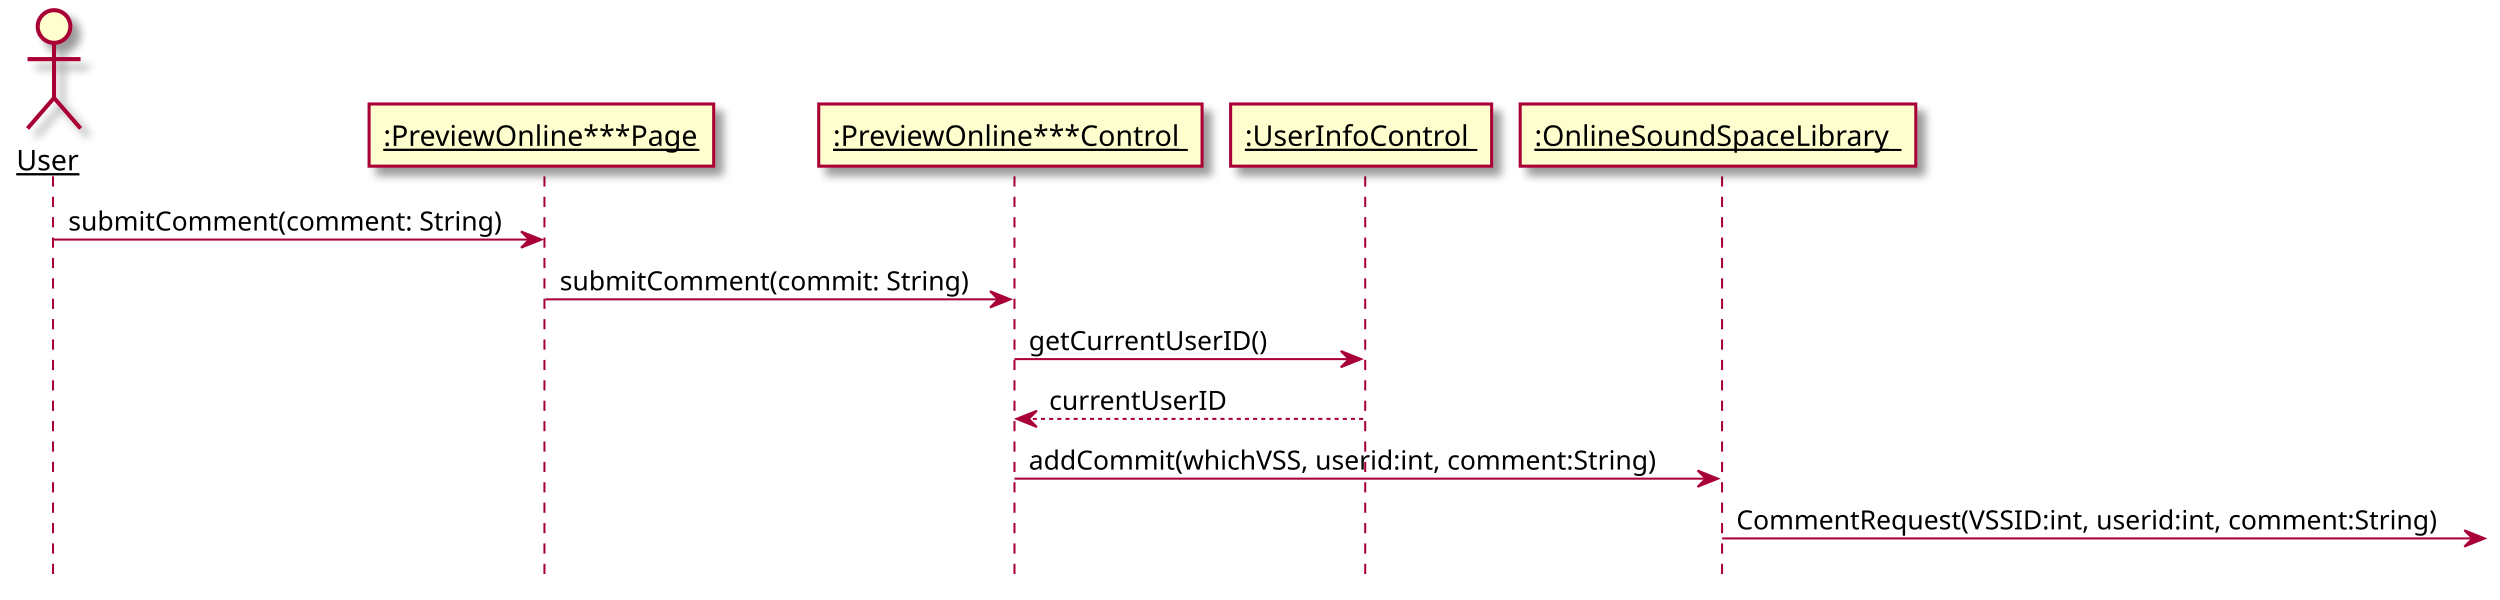
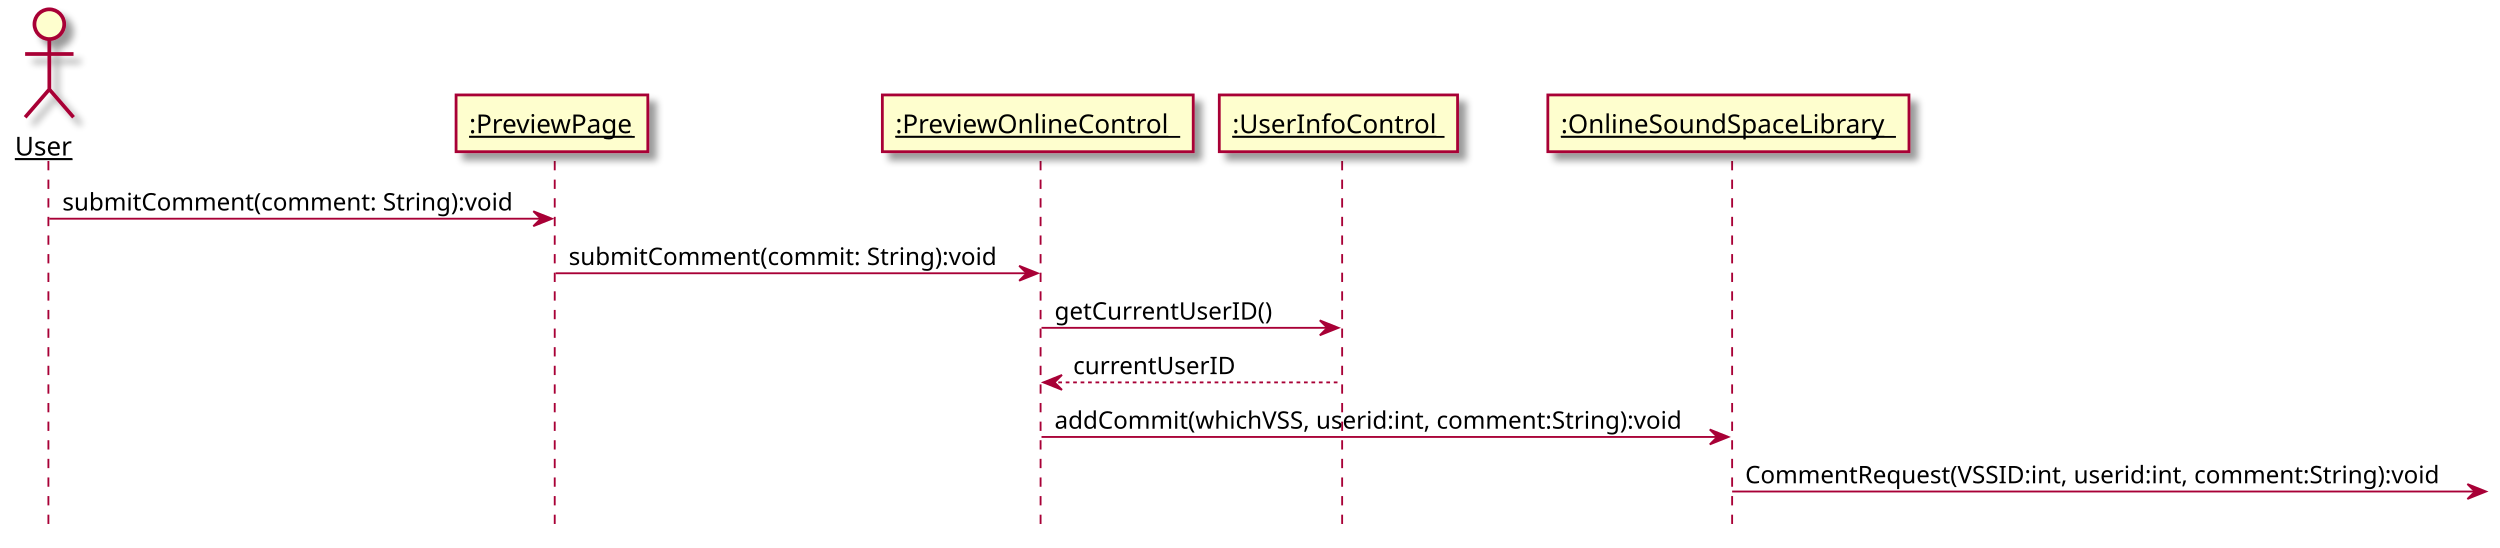
- <svg xmlns="http://www.w3.org/2000/svg" contentScriptType="application/ecmascript" contentStyleType="text/css" height="294px" preserveAspectRatio="none" style="width:1226px;height:294px;" version="1.1" viewBox="0 0 1226 294" width="1226px" zoomAndPan="magnify">
+ <svg xmlns="http://www.w3.org/2000/svg" contentScriptType="application/ecmascript" contentStyleType="text/css" height="294px" preserveAspectRatio="none" style="width:1343px;height:294px;" version="1.1" viewBox="0 0 1343 294" width="1343px" zoomAndPan="magnify">
  <defs>
-     <filter height="300%" id="fbyw1bu84ynd8" width="300%" x="-1" y="-1">
+     <filter height="300%" id="f4untnjyvi0rt" width="300%" x="-1" y="-1">
      <feGaussianBlur result="blurOut" stdDeviation="2.0" />
      <feColorMatrix in="blurOut" result="blurOut2" type="matrix" values="0 0 0 0 0 0 0 0 0 0 0 0 0 0 0 0 0 0 .4 0" />
      <feOffset dx="4.0" dy="4.0" in="blurOut2" result="blurOut3" />
      <feBlend in="SourceGraphic" in2="blurOut3" mode="normal" />
    </filter>
  </defs>
  <g>
    <line style="stroke: #A80036; stroke-width: 1.0; stroke-dasharray: 5.0,5.0;" x1="26" x2="26" y1="86.488" y2="282.352" />
-     <line style="stroke: #A80036; stroke-width: 1.0; stroke-dasharray: 5.0,5.0;" x1="267" x2="267" y1="86.488" y2="282.352" />
-     <line style="stroke: #A80036; stroke-width: 1.0; stroke-dasharray: 5.0,5.0;" x1="497.5" x2="497.5" y1="86.488" y2="282.352" />
-     <line style="stroke: #A80036; stroke-width: 1.0; stroke-dasharray: 5.0,5.0;" x1="669.5" x2="669.5" y1="86.488" y2="282.352" />
-     <line style="stroke: #A80036; stroke-width: 1.0; stroke-dasharray: 5.0,5.0;" x1="844.5" x2="844.5" y1="86.488" y2="282.352" />
+     <line style="stroke: #A80036; stroke-width: 1.0; stroke-dasharray: 5.0,5.0;" x1="298" x2="298" y1="86.488" y2="282.352" />
+     <line style="stroke: #A80036; stroke-width: 1.0; stroke-dasharray: 5.0,5.0;" x1="559" x2="559" y1="86.488" y2="282.352" />
+     <line style="stroke: #A80036; stroke-width: 1.0; stroke-dasharray: 5.0,5.0;" x1="721" x2="721" y1="86.488" y2="282.352" />
+     <line style="stroke: #A80036; stroke-width: 1.0; stroke-dasharray: 5.0,5.0;" x1="930.5" x2="930.5" y1="86.488" y2="282.352" />
    <text fill="#000000" font-family="sans-serif" font-size="14" lengthAdjust="spacingAndGlyphs" text-decoration="underline" textLength="31" x="8" y="83.535">User</text>
    <line style="stroke: #000000; stroke-width: 1.0;" x1="8" x2="39" y1="85.535" y2="85.535" />
-     <ellipse cx="26.5" cy="13" fill="#FEFECE" filter="url(#fbyw1bu84ynd8)" rx="8" ry="8" style="stroke: #A80036; stroke-width: 2.0;" />
-     <path d="M26.5,21 L26.5,48 M13.5,29 L39.5,29 M26.5,48 L13.5,63 M26.5,48 L39.5,63 " fill="none" filter="url(#fbyw1bu84ynd8)" style="stroke: #A80036; stroke-width: 2.0;" />
-     <rect fill="#FEFECE" filter="url(#fbyw1bu84ynd8)" height="30.488" style="stroke: #A80036; stroke-width: 1.5;" width="169" x="181" y="51" />
-     <text fill="#000000" font-family="sans-serif" font-size="14" lengthAdjust="spacingAndGlyphs" text-decoration="underline" textLength="155" x="188" y="71.535">:PreviewOnline***Page</text>
-     <line style="stroke: #000000; stroke-width: 1.0;" x1="188" x2="343" y1="73.535" y2="73.535" />
-     <rect fill="#FEFECE" filter="url(#fbyw1bu84ynd8)" height="30.488" style="stroke: #A80036; stroke-width: 1.5;" width="188" x="401.5" y="51" />
-     <text fill="#000000" font-family="sans-serif" font-size="14" lengthAdjust="spacingAndGlyphs" text-decoration="underline" textLength="174" x="408.5" y="71.535">:PreviewOnline***Control</text>
-     <line style="stroke: #000000; stroke-width: 1.0;" x1="408.5" x2="582.5" y1="73.535" y2="73.535" />
-     <rect fill="#FEFECE" filter="url(#fbyw1bu84ynd8)" height="30.488" style="stroke: #A80036; stroke-width: 1.5;" width="128" x="603.5" y="51" />
-     <text fill="#000000" font-family="sans-serif" font-size="14" lengthAdjust="spacingAndGlyphs" text-decoration="underline" textLength="114" x="610.5" y="71.535">:UserInfoControl</text>
-     <line style="stroke: #000000; stroke-width: 1.0;" x1="610.5" x2="724.5" y1="73.535" y2="73.535" />
-     <rect fill="#FEFECE" filter="url(#fbyw1bu84ynd8)" height="30.488" style="stroke: #A80036; stroke-width: 1.5;" width="194" x="745.5" y="51" />
-     <text fill="#000000" font-family="sans-serif" font-size="14" lengthAdjust="spacingAndGlyphs" text-decoration="underline" textLength="180" x="752.5" y="71.535">:OnlineSoundSpaceLibrary</text>
-     <line style="stroke: #000000; stroke-width: 1.0;" x1="752.5" x2="932.5" y1="73.535" y2="73.535" />
-     <polygon fill="#A80036" points="255.5,113.488,265.5,117.488,255.5,121.488,259.5,117.488" style="stroke: #A80036; stroke-width: 1.0;" />
-     <line style="stroke: #A80036; stroke-width: 1.0;" x1="26.5" x2="261.5" y1="117.488" y2="117.488" />
-     <text fill="#000000" font-family="sans-serif" font-size="13" lengthAdjust="spacingAndGlyphs" textLength="217" x="33.5" y="113.057">submitComment(comment: String)</text>
-     <polygon fill="#A80036" points="485.5,142.799,495.5,146.799,485.5,150.799,489.5,146.799" style="stroke: #A80036; stroke-width: 1.0;" />
-     <line style="stroke: #A80036; stroke-width: 1.0;" x1="267.5" x2="491.5" y1="146.799" y2="146.799" />
-     <text fill="#000000" font-family="sans-serif" font-size="13" lengthAdjust="spacingAndGlyphs" textLength="206" x="274.5" y="142.367">submitComment(commit: String)</text>
-     <polygon fill="#A80036" points="657.5,172.109,667.5,176.109,657.5,180.109,661.5,176.109" style="stroke: #A80036; stroke-width: 1.0;" />
-     <line style="stroke: #A80036; stroke-width: 1.0;" x1="497.5" x2="663.5" y1="176.109" y2="176.109" />
-     <text fill="#000000" font-family="sans-serif" font-size="13" lengthAdjust="spacingAndGlyphs" textLength="117" x="504.5" y="171.678">getCurrentUserID()</text>
-     <polygon fill="#A80036" points="508.5,201.42,498.5,205.42,508.5,209.42,504.5,205.42" style="stroke: #A80036; stroke-width: 1.0;" />
-     <line style="stroke: #A80036; stroke-width: 1.0; stroke-dasharray: 2.0,2.0;" x1="502.5" x2="668.5" y1="205.42" y2="205.42" />
-     <text fill="#000000" font-family="sans-serif" font-size="13" lengthAdjust="spacingAndGlyphs" textLength="87" x="514.5" y="200.988">currentUserID</text>
-     <polygon fill="#A80036" points="832.5,230.731,842.5,234.731,832.5,238.731,836.5,234.731" style="stroke: #A80036; stroke-width: 1.0;" />
-     <line style="stroke: #A80036; stroke-width: 1.0;" x1="497.5" x2="838.5" y1="234.731" y2="234.731" />
-     <text fill="#000000" font-family="sans-serif" font-size="13" lengthAdjust="spacingAndGlyphs" textLength="316" x="504.5" y="230.299">addCommit(whichVSS, userid:int, comment:String)</text>
-     <polygon fill="#A80036" points="1208.5,260.041,1218.5,264.041,1208.5,268.041,1212.5,264.041" style="stroke: #A80036; stroke-width: 1.0;" />
-     <line style="stroke: #A80036; stroke-width: 1.0;" x1="844.5" x2="1214.5" y1="264.041" y2="264.041" />
-     <text fill="#000000" font-family="sans-serif" font-size="13" lengthAdjust="spacingAndGlyphs" textLength="352" x="851.5" y="259.609">CommentRequest(VSSID:int, userid:int, comment:String)</text>
+     <ellipse cx="26.5" cy="13" fill="#FEFECE" filter="url(#f4untnjyvi0rt)" rx="8" ry="8" style="stroke: #A80036; stroke-width: 2.0;" />
+     <path d="M26.5,21 L26.5,48 M13.5,29 L39.5,29 M26.5,48 L13.5,63 M26.5,48 L39.5,63 " fill="none" filter="url(#f4untnjyvi0rt)" style="stroke: #A80036; stroke-width: 2.0;" />
+     <rect fill="#FEFECE" filter="url(#f4untnjyvi0rt)" height="30.488" style="stroke: #A80036; stroke-width: 1.5;" width="103" x="245" y="51" />
+     <text fill="#000000" font-family="sans-serif" font-size="14" lengthAdjust="spacingAndGlyphs" text-decoration="underline" textLength="89" x="252" y="71.535">:PreviewPage</text>
+     <line style="stroke: #000000; stroke-width: 1.0;" x1="252" x2="341" y1="73.535" y2="73.535" />
+     <rect fill="#FEFECE" filter="url(#f4untnjyvi0rt)" height="30.488" style="stroke: #A80036; stroke-width: 1.5;" width="167" x="474" y="51" />
+     <text fill="#000000" font-family="sans-serif" font-size="14" lengthAdjust="spacingAndGlyphs" text-decoration="underline" textLength="153" x="481" y="71.535">:PreviewOnlineControl</text>
+     <line style="stroke: #000000; stroke-width: 1.0;" x1="481" x2="634" y1="73.535" y2="73.535" />
+     <rect fill="#FEFECE" filter="url(#f4untnjyvi0rt)" height="30.488" style="stroke: #A80036; stroke-width: 1.5;" width="128" x="655" y="51" />
+     <text fill="#000000" font-family="sans-serif" font-size="14" lengthAdjust="spacingAndGlyphs" text-decoration="underline" textLength="114" x="662" y="71.535">:UserInfoControl</text>
+     <line style="stroke: #000000; stroke-width: 1.0;" x1="662" x2="776" y1="73.535" y2="73.535" />
+     <rect fill="#FEFECE" filter="url(#f4untnjyvi0rt)" height="30.488" style="stroke: #A80036; stroke-width: 1.5;" width="194" x="831.5" y="51" />
+     <text fill="#000000" font-family="sans-serif" font-size="14" lengthAdjust="spacingAndGlyphs" text-decoration="underline" textLength="180" x="838.5" y="71.535">:OnlineSoundSpaceLibrary</text>
+     <line style="stroke: #000000; stroke-width: 1.0;" x1="838.5" x2="1018.5" y1="73.535" y2="73.535" />
+     <polygon fill="#A80036" points="286.5,113.488,296.5,117.488,286.5,121.488,290.5,117.488" style="stroke: #A80036; stroke-width: 1.0;" />
+     <line style="stroke: #A80036; stroke-width: 1.0;" x1="26.5" x2="292.5" y1="117.488" y2="117.488" />
+     <text fill="#000000" font-family="sans-serif" font-size="13" lengthAdjust="spacingAndGlyphs" textLength="248" x="33.5" y="113.057">submitComment(comment: String):void</text>
+     <polygon fill="#A80036" points="547.5,142.799,557.5,146.799,547.5,150.799,551.5,146.799" style="stroke: #A80036; stroke-width: 1.0;" />
+     <line style="stroke: #A80036; stroke-width: 1.0;" x1="298.5" x2="553.5" y1="146.799" y2="146.799" />
+     <text fill="#000000" font-family="sans-serif" font-size="13" lengthAdjust="spacingAndGlyphs" textLength="237" x="305.5" y="142.367">submitComment(commit: String):void</text>
+     <polygon fill="#A80036" points="709,172.109,719,176.109,709,180.109,713,176.109" style="stroke: #A80036; stroke-width: 1.0;" />
+     <line style="stroke: #A80036; stroke-width: 1.0;" x1="559.5" x2="715" y1="176.109" y2="176.109" />
+     <text fill="#000000" font-family="sans-serif" font-size="13" lengthAdjust="spacingAndGlyphs" textLength="117" x="566.5" y="171.678">getCurrentUserID()</text>
+     <polygon fill="#A80036" points="570.5,201.42,560.5,205.42,570.5,209.42,566.5,205.42" style="stroke: #A80036; stroke-width: 1.0;" />
+     <line style="stroke: #A80036; stroke-width: 1.0; stroke-dasharray: 2.0,2.0;" x1="564.5" x2="720" y1="205.42" y2="205.42" />
+     <text fill="#000000" font-family="sans-serif" font-size="13" lengthAdjust="spacingAndGlyphs" textLength="87" x="576.5" y="200.988">currentUserID</text>
+     <polygon fill="#A80036" points="918.5,230.731,928.5,234.731,918.5,238.731,922.5,234.731" style="stroke: #A80036; stroke-width: 1.0;" />
+     <line style="stroke: #A80036; stroke-width: 1.0;" x1="559.5" x2="924.5" y1="234.731" y2="234.731" />
+     <text fill="#000000" font-family="sans-serif" font-size="13" lengthAdjust="spacingAndGlyphs" textLength="347" x="566.5" y="230.299">addCommit(whichVSS, userid:int, comment:String):void</text>
+     <polygon fill="#A80036" points="1325.5,260.041,1335.5,264.041,1325.5,268.041,1329.5,264.041" style="stroke: #A80036; stroke-width: 1.0;" />
+     <line style="stroke: #A80036; stroke-width: 1.0;" x1="930.5" x2="1331.5" y1="264.041" y2="264.041" />
+     <text fill="#000000" font-family="sans-serif" font-size="13" lengthAdjust="spacingAndGlyphs" textLength="383" x="937.5" y="259.609">CommentRequest(VSSID:int, userid:int, comment:String):void</text>
  </g>
</svg>
